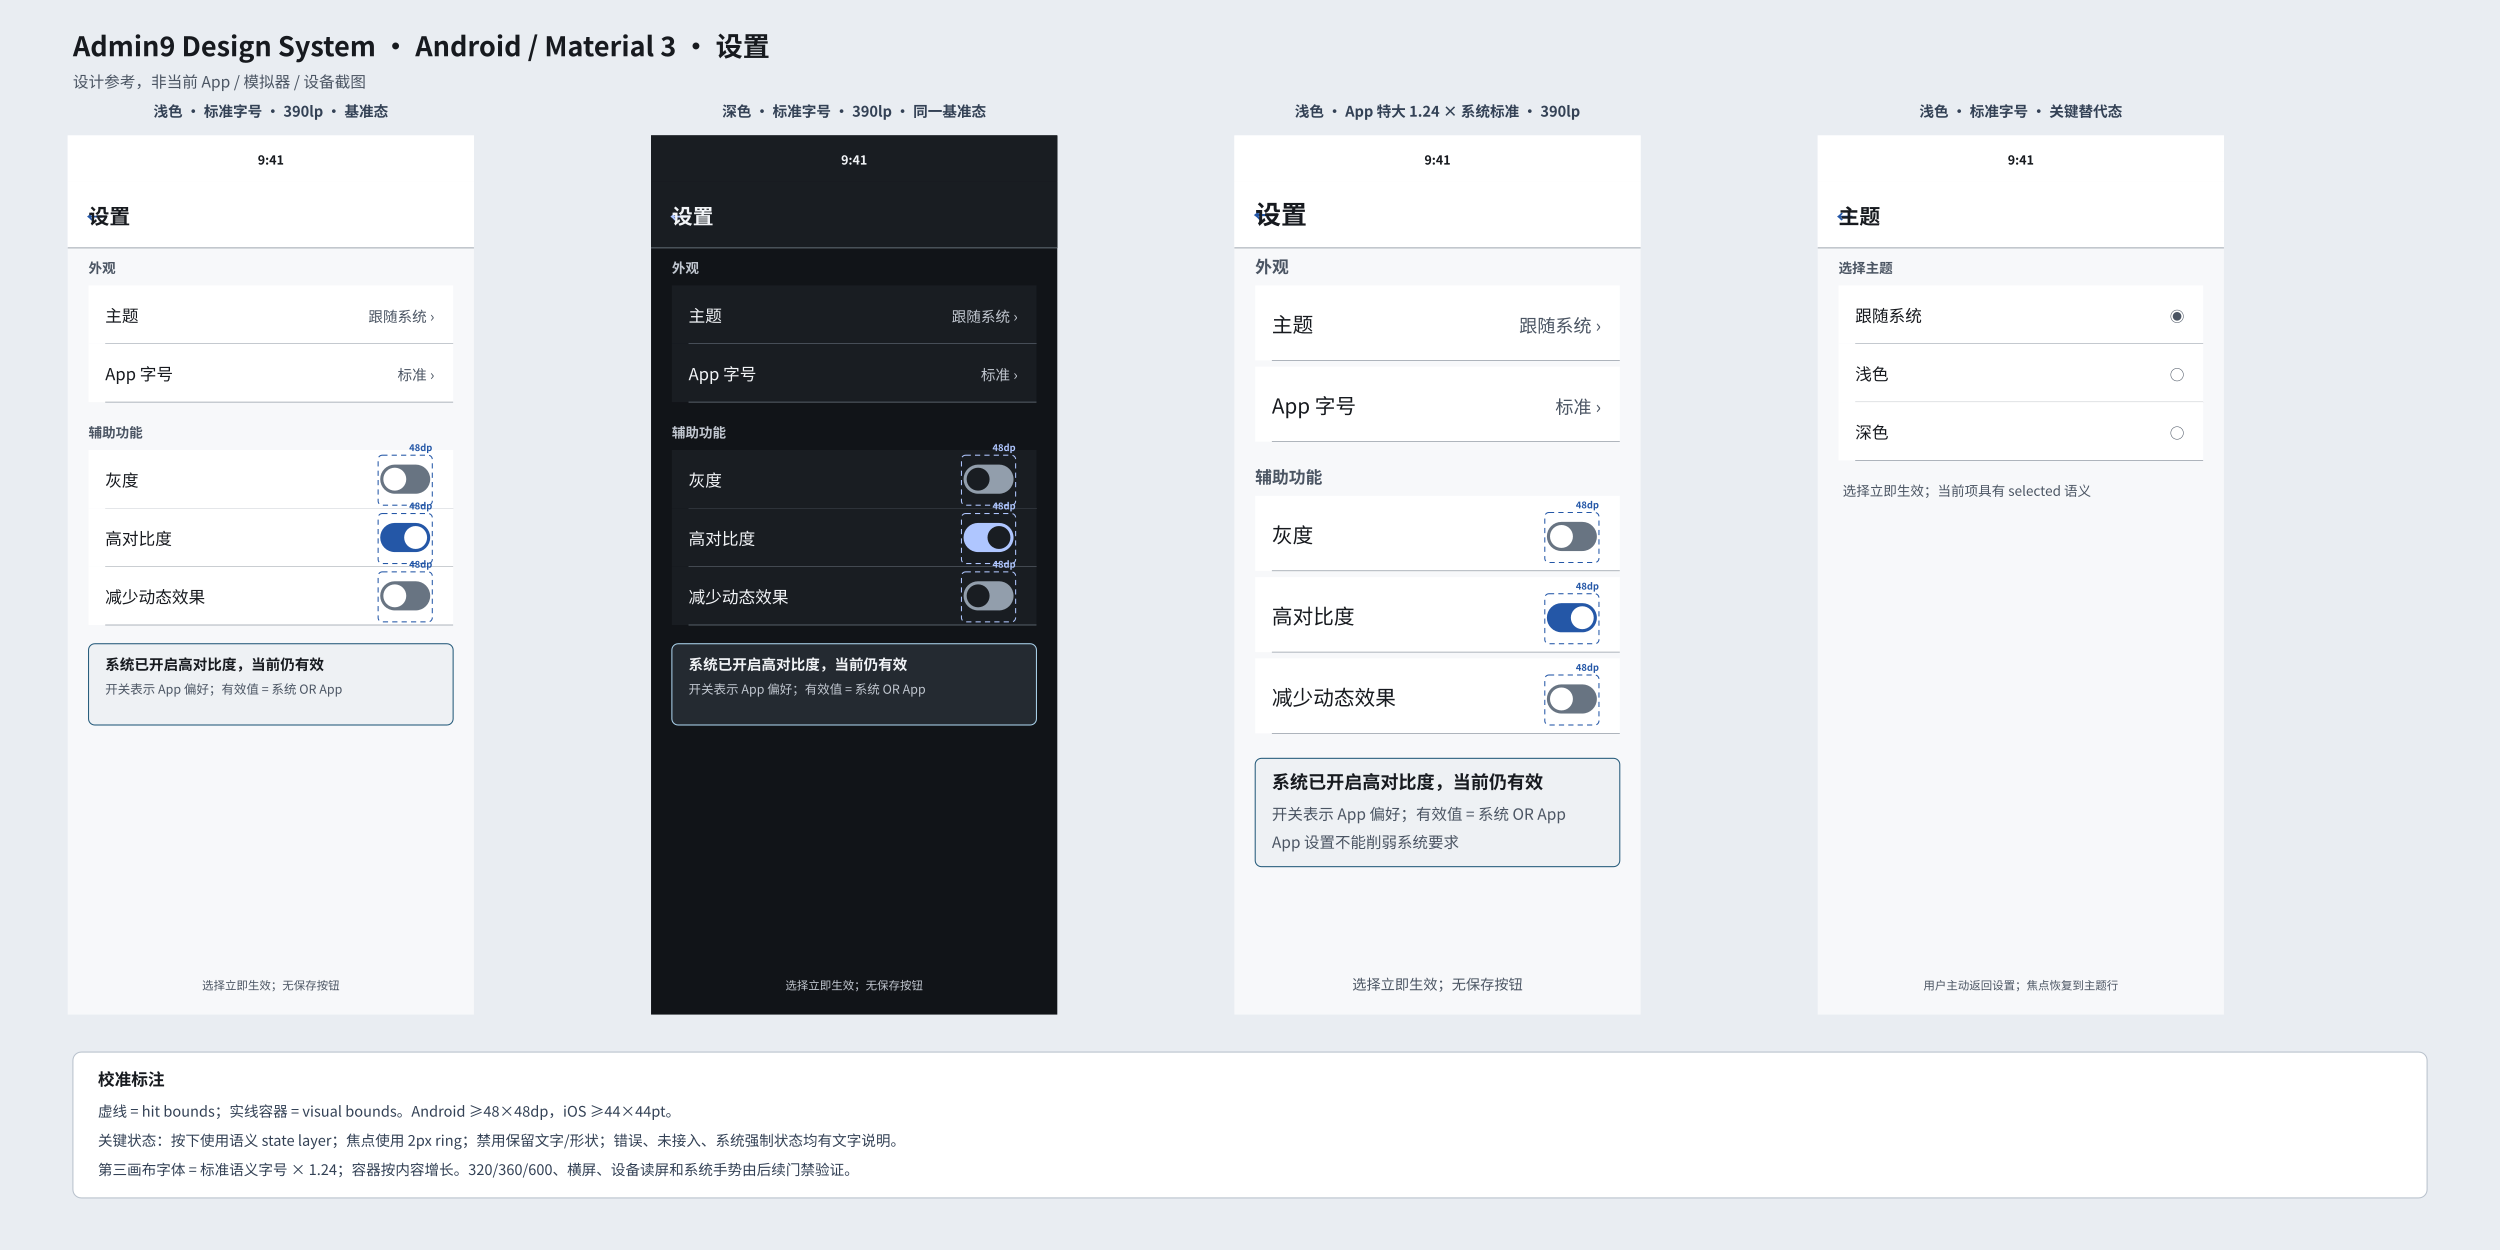
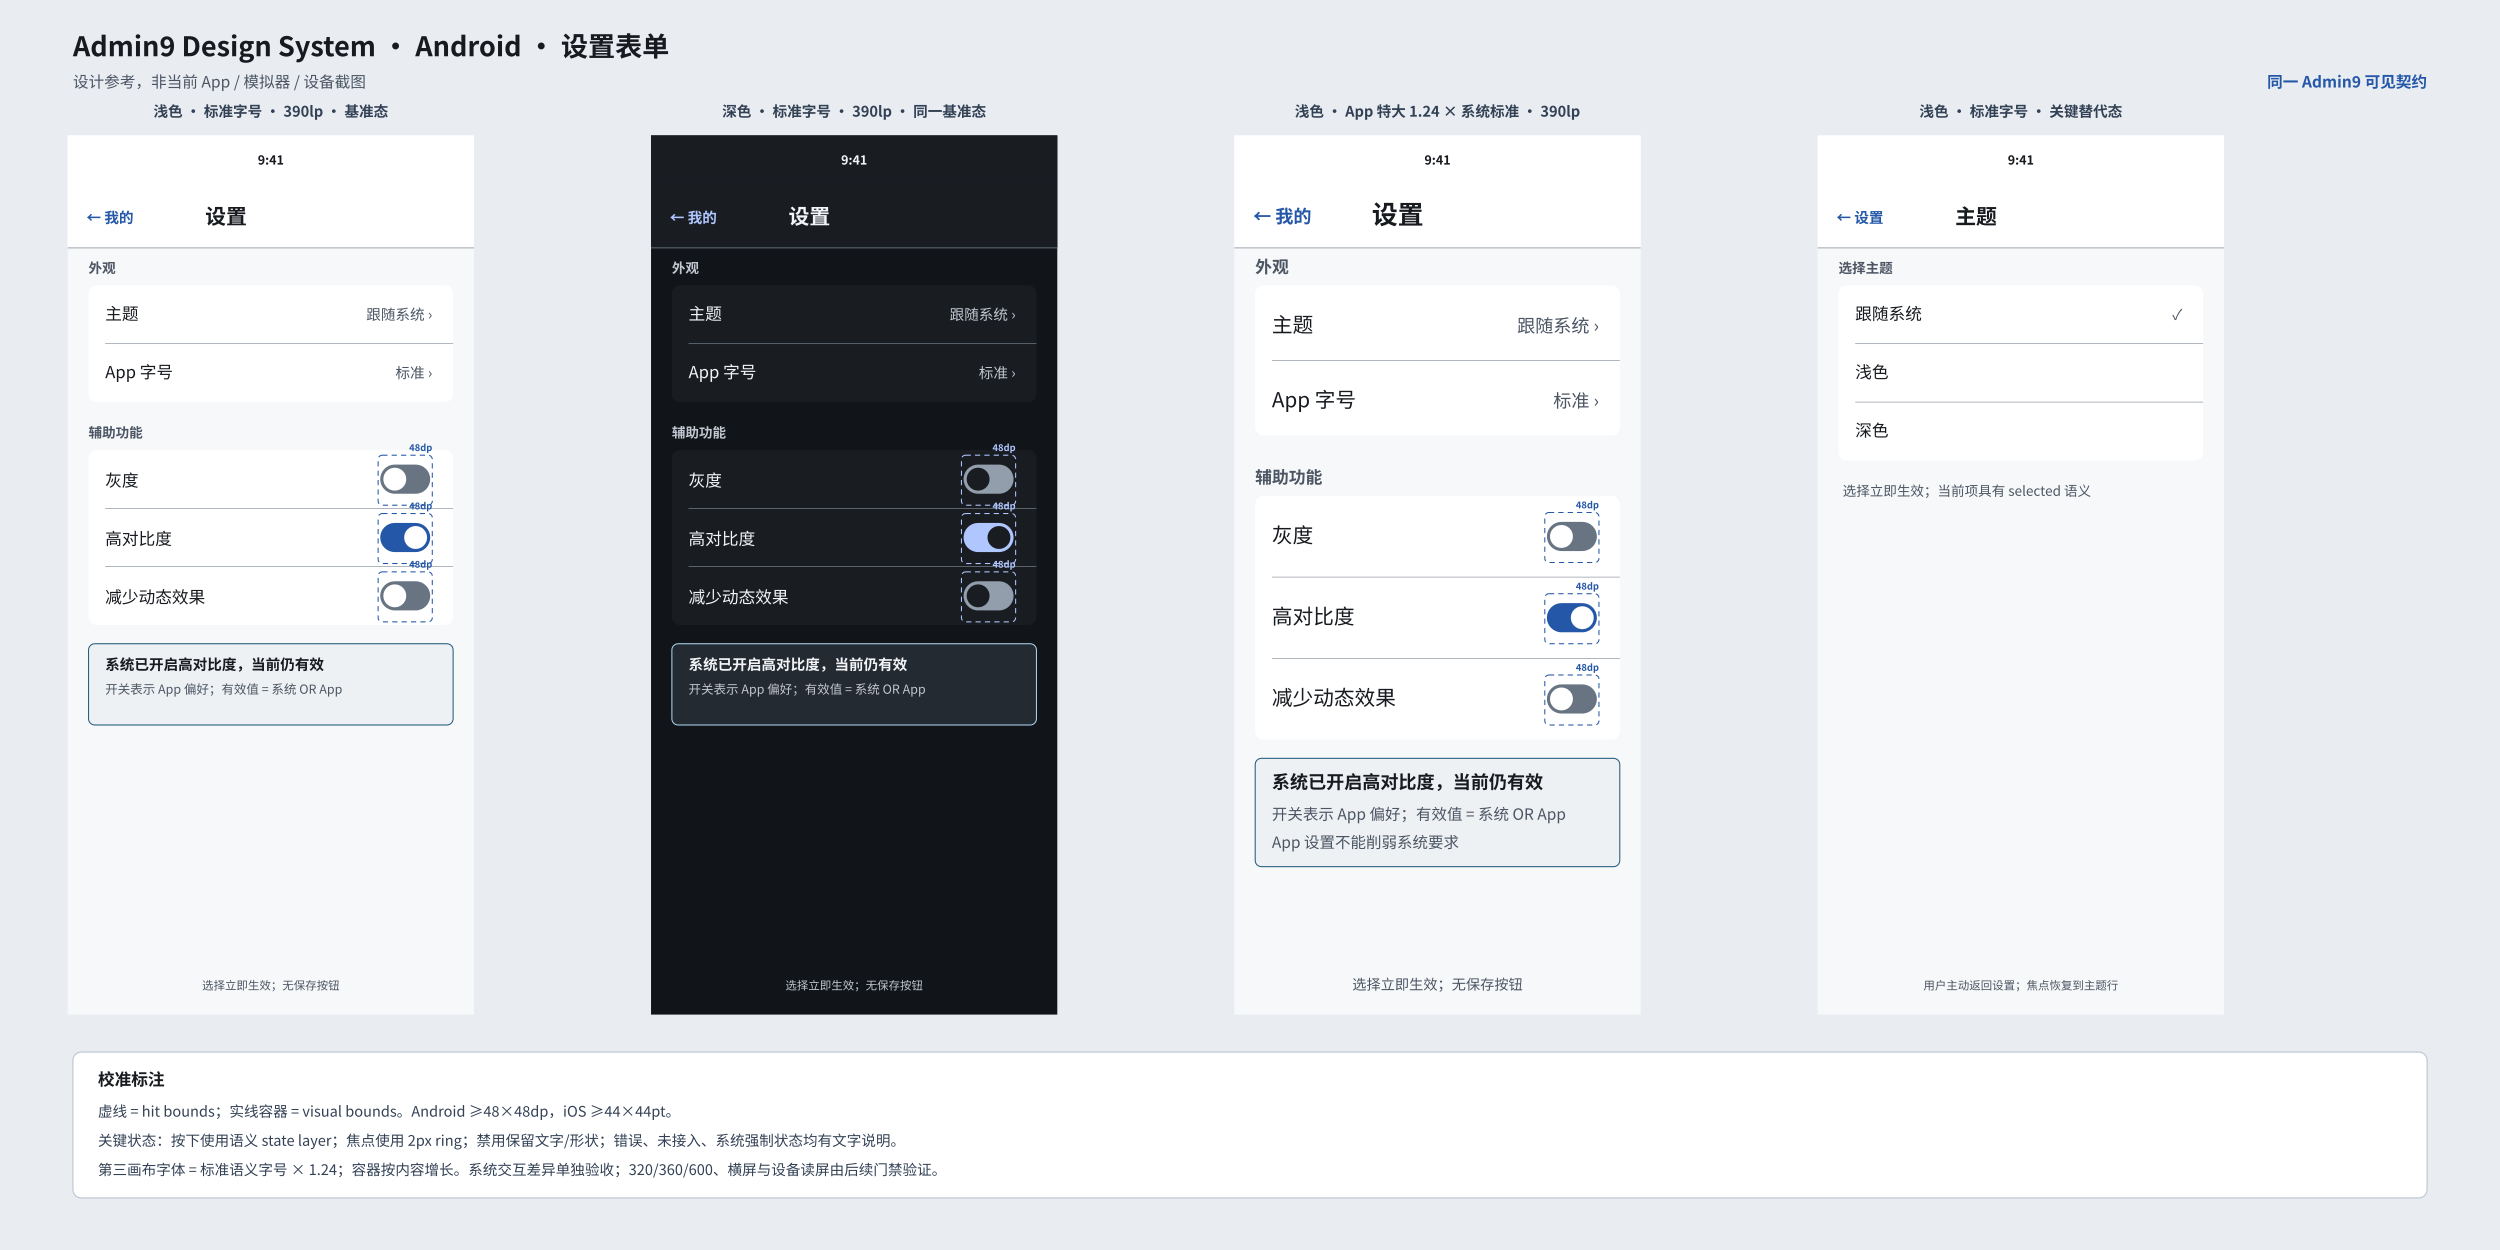
<svg xmlns="http://www.w3.org/2000/svg" width="2400" height="1200" viewBox="0 0 2400 1200">
  <rect x="0" y="0" width="2400" height="1200" rx="0" fill="#E9EDF2" stroke="none" />
-   <text x="70" y="54" font-size="26" font-weight="750" fill="#171A1F" text-anchor="start" font-family="-apple-system,BlinkMacSystemFont,'Noto Sans CJK SC','PingFang SC',Arial,sans-serif">Admin9 Design System · Android / Material 3 · 设置</text>
+   <text x="70" y="54" font-size="26" font-weight="750" fill="#171A1F" text-anchor="start" font-family="-apple-system,BlinkMacSystemFont,'Noto Sans CJK SC','PingFang SC',Arial,sans-serif">Admin9 Design System · Android · 设置表单</text>
  <text x="70" y="84" font-size="15" font-weight="500" fill="#4B5563" text-anchor="start" font-family="-apple-system,BlinkMacSystemFont,'Noto Sans CJK SC','PingFang SC',Arial,sans-serif">设计参考，非当前 App / 模拟器 / 设备截图</text>
+   <text x="2330" y="84" font-size="15" font-weight="650" fill="#2457A7" text-anchor="end" font-family="-apple-system,BlinkMacSystemFont,'Noto Sans CJK SC','PingFang SC',Arial,sans-serif">同一 Admin9 可见契约</text>
  <text x="260" y="112" font-size="14" font-weight="650" fill="#334155" text-anchor="middle" font-family="-apple-system,BlinkMacSystemFont,'Noto Sans CJK SC','PingFang SC',Arial,sans-serif">浅色 · 标准字号 · 390lp · 基准态</text>
  <g transform="translate(65,130)">
    <rect x="0" y="0" width="390" height="844" rx="0" fill="#F7F8FA" stroke="none" />
    <rect x="0" y="0" width="390" height="44" rx="0" fill="#FFFFFF" stroke="none" />
    <text x="195" y="28" font-size="12" font-weight="600" fill="#171A1F" text-anchor="middle" font-family="-apple-system,BlinkMacSystemFont,'Noto Sans CJK SC','PingFang SC',Arial,sans-serif">9:41</text>
    <rect x="0" y="44" width="390" height="64" rx="0" fill="#FFFFFF" stroke="none" />
-     <text x="18" y="84" font-size="16" font-weight="600" fill="#2457A7" text-anchor="start" font-family="-apple-system,BlinkMacSystemFont,'Noto Sans CJK SC','PingFang SC',Arial,sans-serif">←</text>
-     <text x="20" y="85" font-size="20" font-weight="700" fill="#171A1F" text-anchor="start" font-family="-apple-system,BlinkMacSystemFont,'Noto Sans CJK SC','PingFang SC',Arial,sans-serif">设置</text>
+     <text x="18" y="84" font-size="14" font-weight="650" fill="#2457A7" text-anchor="start" font-family="-apple-system,BlinkMacSystemFont,'Noto Sans CJK SC','PingFang SC',Arial,sans-serif">← 我的</text>
+     <text x="132" y="85" font-size="20" font-weight="700" fill="#171A1F" text-anchor="start" font-family="-apple-system,BlinkMacSystemFont,'Noto Sans CJK SC','PingFang SC',Arial,sans-serif">设置</text>
    <line x1="0" y1="108" x2="390" y2="108" stroke="#687482" stroke-width="0.6" />
    <text x="20" y="132" font-size="13" font-weight="650" fill="#4B5563" text-anchor="start" font-family="-apple-system,BlinkMacSystemFont,'Noto Sans CJK SC','PingFang SC',Arial,sans-serif">外观</text>
-     <rect x="20" y="144" width="350" height="56" rx="0" fill="#FFFFFF" stroke="none" />
-     <text x="36" y="179" font-size="16" font-weight="500" fill="#171A1F" text-anchor="start" font-family="-apple-system,BlinkMacSystemFont,'Noto Sans CJK SC','PingFang SC',Arial,sans-serif">主题</text>
-     <text x="352" y="179" font-size="14" font-weight="500" fill="#4B5563" text-anchor="end" font-family="-apple-system,BlinkMacSystemFont,'Noto Sans CJK SC','PingFang SC',Arial,sans-serif">跟随系统  ›</text>
+     <rect x="20" y="144" width="350" height="112" rx="8" fill="#FFFFFF" stroke="none" />
+     <text x="36" y="177" font-size="16" font-weight="500" fill="#171A1F" text-anchor="start" font-family="-apple-system,BlinkMacSystemFont,'Noto Sans CJK SC','PingFang SC',Arial,sans-serif">主题</text>
+     <text x="350" y="177" font-size="14" font-weight="500" fill="#4B5563" text-anchor="end" font-family="-apple-system,BlinkMacSystemFont,'Noto Sans CJK SC','PingFang SC',Arial,sans-serif">跟随系统  ›</text>
    <line x1="36" y1="200" x2="370" y2="200" stroke="#687482" stroke-width="0.5" />
-     <rect x="20" y="200" width="350" height="56" rx="0" fill="#FFFFFF" stroke="none" />
-     <text x="36" y="235" font-size="16" font-weight="500" fill="#171A1F" text-anchor="start" font-family="-apple-system,BlinkMacSystemFont,'Noto Sans CJK SC','PingFang SC',Arial,sans-serif">App 字号</text>
-     <text x="352" y="235" font-size="14" font-weight="500" fill="#4B5563" text-anchor="end" font-family="-apple-system,BlinkMacSystemFont,'Noto Sans CJK SC','PingFang SC',Arial,sans-serif">标准  ›</text>
-     <line x1="36" y1="256" x2="370" y2="256" stroke="#687482" stroke-width="0.5" />
+     <text x="36" y="233" font-size="16" font-weight="500" fill="#171A1F" text-anchor="start" font-family="-apple-system,BlinkMacSystemFont,'Noto Sans CJK SC','PingFang SC',Arial,sans-serif">App 字号</text>
+     <text x="350" y="233" font-size="14" font-weight="500" fill="#4B5563" text-anchor="end" font-family="-apple-system,BlinkMacSystemFont,'Noto Sans CJK SC','PingFang SC',Arial,sans-serif">标准  ›</text>
    <text x="20" y="290" font-size="13" font-weight="650" fill="#4B5563" text-anchor="start" font-family="-apple-system,BlinkMacSystemFont,'Noto Sans CJK SC','PingFang SC',Arial,sans-serif">辅助功能</text>
-     <rect x="20" y="302" width="350" height="56" rx="0" fill="#FFFFFF" stroke="none" />
+     <rect x="20" y="302" width="350" height="168" rx="8" fill="#FFFFFF" stroke="none" />
    <text x="36" y="337" font-size="16" font-weight="500" fill="#171A1F" text-anchor="start" font-family="-apple-system,BlinkMacSystemFont,'Noto Sans CJK SC','PingFang SC',Arial,sans-serif">灰度</text>
-     <line x1="36" y1="358" x2="370" y2="358" stroke="#687482" stroke-width="0.5" />
    <rect x="300" y="316" width="48" height="28" rx="14" fill="#687482" stroke="none" />
    <circle cx="314" cy="330" r="11" fill="#FFFFFF" />
    <rect x="298" y="307" width="52" height="48" rx="4" fill="none" stroke="#2457A7" stroke-dasharray="5 4" />
    <text x="350" y="303" font-size="9" font-weight="600" fill="#2457A7" text-anchor="end" font-family="-apple-system,BlinkMacSystemFont,'Noto Sans CJK SC','PingFang SC',Arial,sans-serif">48dp</text>
-     <rect x="20" y="358" width="350" height="56" rx="0" fill="#FFFFFF" stroke="none" />
+     <line x1="36" y1="358" x2="370" y2="358" stroke="#687482" stroke-width="0.5" />
    <text x="36" y="393" font-size="16" font-weight="500" fill="#171A1F" text-anchor="start" font-family="-apple-system,BlinkMacSystemFont,'Noto Sans CJK SC','PingFang SC',Arial,sans-serif">高对比度</text>
-     <line x1="36" y1="414" x2="370" y2="414" stroke="#687482" stroke-width="0.5" />
    <rect x="300" y="372" width="48" height="28" rx="14" fill="#2457A7" stroke="none" />
    <circle cx="334" cy="386" r="11" fill="#FFFFFF" />
    <rect x="298" y="363" width="52" height="48" rx="4" fill="none" stroke="#2457A7" stroke-dasharray="5 4" />
    <text x="350" y="359" font-size="9" font-weight="600" fill="#2457A7" text-anchor="end" font-family="-apple-system,BlinkMacSystemFont,'Noto Sans CJK SC','PingFang SC',Arial,sans-serif">48dp</text>
-     <rect x="20" y="414" width="350" height="56" rx="0" fill="#FFFFFF" stroke="none" />
+     <line x1="36" y1="414" x2="370" y2="414" stroke="#687482" stroke-width="0.5" />
    <text x="36" y="449" font-size="16" font-weight="500" fill="#171A1F" text-anchor="start" font-family="-apple-system,BlinkMacSystemFont,'Noto Sans CJK SC','PingFang SC',Arial,sans-serif">减少动态效果</text>
-     <line x1="36" y1="470" x2="370" y2="470" stroke="#687482" stroke-width="0.5" />
    <rect x="300" y="428" width="48" height="28" rx="14" fill="#687482" stroke="none" />
    <circle cx="314" cy="442" r="11" fill="#FFFFFF" />
    <rect x="298" y="419" width="52" height="48" rx="4" fill="none" stroke="#2457A7" stroke-dasharray="5 4" />
    <text x="350" y="415" font-size="9" font-weight="600" fill="#2457A7" text-anchor="end" font-family="-apple-system,BlinkMacSystemFont,'Noto Sans CJK SC','PingFang SC',Arial,sans-serif">48dp</text>
    <rect x="20" y="488" width="350" height="78" rx="6" fill="#EEF1F4" stroke="#245A7A" />
    <text x="36" y="513" font-size="14" font-weight="650" fill="#171A1F" text-anchor="start" font-family="-apple-system,BlinkMacSystemFont,'Noto Sans CJK SC','PingFang SC',Arial,sans-serif">系统已开启高对比度，当前仍有效</text>
    <text x="36" y="536" font-size="12" font-weight="400" fill="#4B5563" text-anchor="start" font-family="-apple-system,BlinkMacSystemFont,'Noto Sans CJK SC','PingFang SC',Arial,sans-serif">开关表示 App 偏好；有效值 = 系统 OR App</text>
    <text x="195" y="820" font-size="11" font-weight="500" fill="#4B5563" text-anchor="middle" font-family="-apple-system,BlinkMacSystemFont,'Noto Sans CJK SC','PingFang SC',Arial,sans-serif">选择立即生效；无保存按钮</text>
  </g>
  <text x="820" y="112" font-size="14" font-weight="650" fill="#334155" text-anchor="middle" font-family="-apple-system,BlinkMacSystemFont,'Noto Sans CJK SC','PingFang SC',Arial,sans-serif">深色 · 标准字号 · 390lp · 同一基准态</text>
  <g transform="translate(625,130)">
    <rect x="0" y="0" width="390" height="844" rx="0" fill="#111418" stroke="none" />
    <rect x="0" y="0" width="390" height="44" rx="0" fill="#191D22" stroke="none" />
    <text x="195" y="28" font-size="12" font-weight="600" fill="#F2F4F7" text-anchor="middle" font-family="-apple-system,BlinkMacSystemFont,'Noto Sans CJK SC','PingFang SC',Arial,sans-serif">9:41</text>
    <rect x="0" y="44" width="390" height="64" rx="0" fill="#191D22" stroke="none" />
-     <text x="18" y="84" font-size="16" font-weight="600" fill="#AFC6FF" text-anchor="start" font-family="-apple-system,BlinkMacSystemFont,'Noto Sans CJK SC','PingFang SC',Arial,sans-serif">←</text>
-     <text x="20" y="85" font-size="20" font-weight="700" fill="#F2F4F7" text-anchor="start" font-family="-apple-system,BlinkMacSystemFont,'Noto Sans CJK SC','PingFang SC',Arial,sans-serif">设置</text>
+     <text x="18" y="84" font-size="14" font-weight="650" fill="#AFC6FF" text-anchor="start" font-family="-apple-system,BlinkMacSystemFont,'Noto Sans CJK SC','PingFang SC',Arial,sans-serif">← 我的</text>
+     <text x="132" y="85" font-size="20" font-weight="700" fill="#F2F4F7" text-anchor="start" font-family="-apple-system,BlinkMacSystemFont,'Noto Sans CJK SC','PingFang SC',Arial,sans-serif">设置</text>
    <line x1="0" y1="108" x2="390" y2="108" stroke="#929EAC" stroke-width="0.6" />
    <text x="20" y="132" font-size="13" font-weight="650" fill="#C1C7D0" text-anchor="start" font-family="-apple-system,BlinkMacSystemFont,'Noto Sans CJK SC','PingFang SC',Arial,sans-serif">外观</text>
-     <rect x="20" y="144" width="350" height="56" rx="0" fill="#191D22" stroke="none" />
-     <text x="36" y="179" font-size="16" font-weight="500" fill="#F2F4F7" text-anchor="start" font-family="-apple-system,BlinkMacSystemFont,'Noto Sans CJK SC','PingFang SC',Arial,sans-serif">主题</text>
-     <text x="352" y="179" font-size="14" font-weight="500" fill="#C1C7D0" text-anchor="end" font-family="-apple-system,BlinkMacSystemFont,'Noto Sans CJK SC','PingFang SC',Arial,sans-serif">跟随系统  ›</text>
+     <rect x="20" y="144" width="350" height="112" rx="8" fill="#191D22" stroke="none" />
+     <text x="36" y="177" font-size="16" font-weight="500" fill="#F2F4F7" text-anchor="start" font-family="-apple-system,BlinkMacSystemFont,'Noto Sans CJK SC','PingFang SC',Arial,sans-serif">主题</text>
+     <text x="350" y="177" font-size="14" font-weight="500" fill="#C1C7D0" text-anchor="end" font-family="-apple-system,BlinkMacSystemFont,'Noto Sans CJK SC','PingFang SC',Arial,sans-serif">跟随系统  ›</text>
    <line x1="36" y1="200" x2="370" y2="200" stroke="#929EAC" stroke-width="0.5" />
-     <rect x="20" y="200" width="350" height="56" rx="0" fill="#191D22" stroke="none" />
-     <text x="36" y="235" font-size="16" font-weight="500" fill="#F2F4F7" text-anchor="start" font-family="-apple-system,BlinkMacSystemFont,'Noto Sans CJK SC','PingFang SC',Arial,sans-serif">App 字号</text>
-     <text x="352" y="235" font-size="14" font-weight="500" fill="#C1C7D0" text-anchor="end" font-family="-apple-system,BlinkMacSystemFont,'Noto Sans CJK SC','PingFang SC',Arial,sans-serif">标准  ›</text>
-     <line x1="36" y1="256" x2="370" y2="256" stroke="#929EAC" stroke-width="0.5" />
+     <text x="36" y="233" font-size="16" font-weight="500" fill="#F2F4F7" text-anchor="start" font-family="-apple-system,BlinkMacSystemFont,'Noto Sans CJK SC','PingFang SC',Arial,sans-serif">App 字号</text>
+     <text x="350" y="233" font-size="14" font-weight="500" fill="#C1C7D0" text-anchor="end" font-family="-apple-system,BlinkMacSystemFont,'Noto Sans CJK SC','PingFang SC',Arial,sans-serif">标准  ›</text>
    <text x="20" y="290" font-size="13" font-weight="650" fill="#C1C7D0" text-anchor="start" font-family="-apple-system,BlinkMacSystemFont,'Noto Sans CJK SC','PingFang SC',Arial,sans-serif">辅助功能</text>
-     <rect x="20" y="302" width="350" height="56" rx="0" fill="#191D22" stroke="none" />
+     <rect x="20" y="302" width="350" height="168" rx="8" fill="#191D22" stroke="none" />
    <text x="36" y="337" font-size="16" font-weight="500" fill="#F2F4F7" text-anchor="start" font-family="-apple-system,BlinkMacSystemFont,'Noto Sans CJK SC','PingFang SC',Arial,sans-serif">灰度</text>
-     <line x1="36" y1="358" x2="370" y2="358" stroke="#929EAC" stroke-width="0.5" />
    <rect x="300" y="316" width="48" height="28" rx="14" fill="#929EAC" stroke="none" />
    <circle cx="314" cy="330" r="11" fill="#191D22" />
    <rect x="298" y="307" width="52" height="48" rx="4" fill="none" stroke="#AFC6FF" stroke-dasharray="5 4" />
    <text x="350" y="303" font-size="9" font-weight="600" fill="#AFC6FF" text-anchor="end" font-family="-apple-system,BlinkMacSystemFont,'Noto Sans CJK SC','PingFang SC',Arial,sans-serif">48dp</text>
-     <rect x="20" y="358" width="350" height="56" rx="0" fill="#191D22" stroke="none" />
+     <line x1="36" y1="358" x2="370" y2="358" stroke="#929EAC" stroke-width="0.5" />
    <text x="36" y="393" font-size="16" font-weight="500" fill="#F2F4F7" text-anchor="start" font-family="-apple-system,BlinkMacSystemFont,'Noto Sans CJK SC','PingFang SC',Arial,sans-serif">高对比度</text>
-     <line x1="36" y1="414" x2="370" y2="414" stroke="#929EAC" stroke-width="0.5" />
    <rect x="300" y="372" width="48" height="28" rx="14" fill="#AFC6FF" stroke="none" />
    <circle cx="334" cy="386" r="11" fill="#191D22" />
    <rect x="298" y="363" width="52" height="48" rx="4" fill="none" stroke="#AFC6FF" stroke-dasharray="5 4" />
    <text x="350" y="359" font-size="9" font-weight="600" fill="#AFC6FF" text-anchor="end" font-family="-apple-system,BlinkMacSystemFont,'Noto Sans CJK SC','PingFang SC',Arial,sans-serif">48dp</text>
-     <rect x="20" y="414" width="350" height="56" rx="0" fill="#191D22" stroke="none" />
+     <line x1="36" y1="414" x2="370" y2="414" stroke="#929EAC" stroke-width="0.5" />
    <text x="36" y="449" font-size="16" font-weight="500" fill="#F2F4F7" text-anchor="start" font-family="-apple-system,BlinkMacSystemFont,'Noto Sans CJK SC','PingFang SC',Arial,sans-serif">减少动态效果</text>
-     <line x1="36" y1="470" x2="370" y2="470" stroke="#929EAC" stroke-width="0.5" />
    <rect x="300" y="428" width="48" height="28" rx="14" fill="#929EAC" stroke="none" />
    <circle cx="314" cy="442" r="11" fill="#191D22" />
    <rect x="298" y="419" width="52" height="48" rx="4" fill="none" stroke="#AFC6FF" stroke-dasharray="5 4" />
    <text x="350" y="415" font-size="9" font-weight="600" fill="#AFC6FF" text-anchor="end" font-family="-apple-system,BlinkMacSystemFont,'Noto Sans CJK SC','PingFang SC',Arial,sans-serif">48dp</text>
    <rect x="20" y="488" width="350" height="78" rx="6" fill="#242A31" stroke="#A9D1EA" />
    <text x="36" y="513" font-size="14" font-weight="650" fill="#F2F4F7" text-anchor="start" font-family="-apple-system,BlinkMacSystemFont,'Noto Sans CJK SC','PingFang SC',Arial,sans-serif">系统已开启高对比度，当前仍有效</text>
    <text x="36" y="536" font-size="12" font-weight="400" fill="#C1C7D0" text-anchor="start" font-family="-apple-system,BlinkMacSystemFont,'Noto Sans CJK SC','PingFang SC',Arial,sans-serif">开关表示 App 偏好；有效值 = 系统 OR App</text>
    <text x="195" y="820" font-size="11" font-weight="500" fill="#C1C7D0" text-anchor="middle" font-family="-apple-system,BlinkMacSystemFont,'Noto Sans CJK SC','PingFang SC',Arial,sans-serif">选择立即生效；无保存按钮</text>
  </g>
  <text x="1380" y="112" font-size="14" font-weight="650" fill="#334155" text-anchor="middle" font-family="-apple-system,BlinkMacSystemFont,'Noto Sans CJK SC','PingFang SC',Arial,sans-serif">浅色 · App 特大 1.24 × 系统标准 · 390lp</text>
  <g transform="translate(1185,130)">
    <rect x="0" y="0" width="390" height="844" rx="0" fill="#F7F8FA" stroke="none" />
    <rect x="0" y="0" width="390" height="44" rx="0" fill="#FFFFFF" stroke="none" />
    <text x="195" y="28" font-size="12" font-weight="600" fill="#171A1F" text-anchor="middle" font-family="-apple-system,BlinkMacSystemFont,'Noto Sans CJK SC','PingFang SC',Arial,sans-serif">9:41</text>
    <rect x="0" y="44" width="390" height="64" rx="0" fill="#FFFFFF" stroke="none" />
-     <text x="18" y="84" font-size="19.84" font-weight="600" fill="#2457A7" text-anchor="start" font-family="-apple-system,BlinkMacSystemFont,'Noto Sans CJK SC','PingFang SC',Arial,sans-serif">←</text>
-     <text x="20" y="85" font-size="24.8" font-weight="700" fill="#171A1F" text-anchor="start" font-family="-apple-system,BlinkMacSystemFont,'Noto Sans CJK SC','PingFang SC',Arial,sans-serif">设置</text>
+     <text x="18" y="84" font-size="17.36" font-weight="650" fill="#2457A7" text-anchor="start" font-family="-apple-system,BlinkMacSystemFont,'Noto Sans CJK SC','PingFang SC',Arial,sans-serif">← 我的</text>
+     <text x="132" y="85" font-size="24.8" font-weight="700" fill="#171A1F" text-anchor="start" font-family="-apple-system,BlinkMacSystemFont,'Noto Sans CJK SC','PingFang SC',Arial,sans-serif">设置</text>
    <line x1="0" y1="108" x2="390" y2="108" stroke="#687482" stroke-width="0.6" />
    <text x="20" y="132" font-size="16.12" font-weight="650" fill="#4B5563" text-anchor="start" font-family="-apple-system,BlinkMacSystemFont,'Noto Sans CJK SC','PingFang SC',Arial,sans-serif">外观</text>
-     <rect x="20" y="144" width="350" height="72" rx="0" fill="#FFFFFF" stroke="none" />
+     <rect x="20" y="144" width="350" height="144" rx="8" fill="#FFFFFF" stroke="none" />
    <text x="36" y="189" font-size="19.84" font-weight="500" fill="#171A1F" text-anchor="start" font-family="-apple-system,BlinkMacSystemFont,'Noto Sans CJK SC','PingFang SC',Arial,sans-serif">主题</text>
-     <text x="352" y="189" font-size="17.36" font-weight="500" fill="#4B5563" text-anchor="end" font-family="-apple-system,BlinkMacSystemFont,'Noto Sans CJK SC','PingFang SC',Arial,sans-serif">跟随系统  ›</text>
+     <text x="350" y="189" font-size="17.36" font-weight="500" fill="#4B5563" text-anchor="end" font-family="-apple-system,BlinkMacSystemFont,'Noto Sans CJK SC','PingFang SC',Arial,sans-serif">跟随系统  ›</text>
    <line x1="36" y1="216" x2="370" y2="216" stroke="#687482" stroke-width="0.5" />
-     <rect x="20" y="222" width="350" height="72" rx="0" fill="#FFFFFF" stroke="none" />
-     <text x="36" y="267" font-size="19.84" font-weight="500" fill="#171A1F" text-anchor="start" font-family="-apple-system,BlinkMacSystemFont,'Noto Sans CJK SC','PingFang SC',Arial,sans-serif">App 字号</text>
-     <text x="352" y="267" font-size="17.36" font-weight="500" fill="#4B5563" text-anchor="end" font-family="-apple-system,BlinkMacSystemFont,'Noto Sans CJK SC','PingFang SC',Arial,sans-serif">标准  ›</text>
-     <line x1="36" y1="294" x2="370" y2="294" stroke="#687482" stroke-width="0.5" />
+     <text x="36" y="261" font-size="19.84" font-weight="500" fill="#171A1F" text-anchor="start" font-family="-apple-system,BlinkMacSystemFont,'Noto Sans CJK SC','PingFang SC',Arial,sans-serif">App 字号</text>
+     <text x="350" y="261" font-size="17.36" font-weight="500" fill="#4B5563" text-anchor="end" font-family="-apple-system,BlinkMacSystemFont,'Noto Sans CJK SC','PingFang SC',Arial,sans-serif">标准  ›</text>
    <text x="20" y="334" font-size="16.12" font-weight="650" fill="#4B5563" text-anchor="start" font-family="-apple-system,BlinkMacSystemFont,'Noto Sans CJK SC','PingFang SC',Arial,sans-serif">辅助功能</text>
-     <rect x="20" y="346" width="350" height="72" rx="0" fill="#FFFFFF" stroke="none" />
+     <rect x="20" y="346" width="350" height="234" rx="8" fill="#FFFFFF" stroke="none" />
    <text x="36" y="391" font-size="19.84" font-weight="500" fill="#171A1F" text-anchor="start" font-family="-apple-system,BlinkMacSystemFont,'Noto Sans CJK SC','PingFang SC',Arial,sans-serif">灰度</text>
-     <line x1="36" y1="418" x2="370" y2="418" stroke="#687482" stroke-width="0.5" />
    <rect x="300" y="371" width="48" height="28" rx="14" fill="#687482" stroke="none" />
    <circle cx="314" cy="385" r="11" fill="#FFFFFF" />
    <rect x="298" y="362" width="52" height="48" rx="4" fill="none" stroke="#2457A7" stroke-dasharray="5 4" />
    <text x="350" y="358" font-size="9" font-weight="600" fill="#2457A7" text-anchor="end" font-family="-apple-system,BlinkMacSystemFont,'Noto Sans CJK SC','PingFang SC',Arial,sans-serif">48dp</text>
-     <rect x="20" y="424" width="350" height="72" rx="0" fill="#FFFFFF" stroke="none" />
+     <line x1="36" y1="424" x2="370" y2="424" stroke="#687482" stroke-width="0.5" />
    <text x="36" y="469" font-size="19.84" font-weight="500" fill="#171A1F" text-anchor="start" font-family="-apple-system,BlinkMacSystemFont,'Noto Sans CJK SC','PingFang SC',Arial,sans-serif">高对比度</text>
-     <line x1="36" y1="496" x2="370" y2="496" stroke="#687482" stroke-width="0.5" />
    <rect x="300" y="449" width="48" height="28" rx="14" fill="#2457A7" stroke="none" />
    <circle cx="334" cy="463" r="11" fill="#FFFFFF" />
    <rect x="298" y="440" width="52" height="48" rx="4" fill="none" stroke="#2457A7" stroke-dasharray="5 4" />
    <text x="350" y="436" font-size="9" font-weight="600" fill="#2457A7" text-anchor="end" font-family="-apple-system,BlinkMacSystemFont,'Noto Sans CJK SC','PingFang SC',Arial,sans-serif">48dp</text>
-     <rect x="20" y="502" width="350" height="72" rx="0" fill="#FFFFFF" stroke="none" />
+     <line x1="36" y1="502" x2="370" y2="502" stroke="#687482" stroke-width="0.5" />
    <text x="36" y="547" font-size="19.84" font-weight="500" fill="#171A1F" text-anchor="start" font-family="-apple-system,BlinkMacSystemFont,'Noto Sans CJK SC','PingFang SC',Arial,sans-serif">减少动态效果</text>
-     <line x1="36" y1="574" x2="370" y2="574" stroke="#687482" stroke-width="0.5" />
    <rect x="300" y="527" width="48" height="28" rx="14" fill="#687482" stroke="none" />
    <circle cx="314" cy="541" r="11" fill="#FFFFFF" />
    <rect x="298" y="518" width="52" height="48" rx="4" fill="none" stroke="#2457A7" stroke-dasharray="5 4" />
    <text x="350" y="514" font-size="9" font-weight="600" fill="#2457A7" text-anchor="end" font-family="-apple-system,BlinkMacSystemFont,'Noto Sans CJK SC','PingFang SC',Arial,sans-serif">48dp</text>
    <rect x="20" y="598" width="350" height="104" rx="6" fill="#EEF1F4" stroke="#245A7A" />
    <text x="36" y="627" font-size="17.36" font-weight="650" fill="#171A1F" text-anchor="start" font-family="-apple-system,BlinkMacSystemFont,'Noto Sans CJK SC','PingFang SC',Arial,sans-serif">系统已开启高对比度，当前仍有效</text>
    <text x="36" y="657" font-size="14.88" font-weight="400" fill="#4B5563" text-anchor="start" font-family="-apple-system,BlinkMacSystemFont,'Noto Sans CJK SC','PingFang SC',Arial,sans-serif">开关表示 App 偏好；有效值 = 系统 OR App</text>
    <text x="36" y="684" font-size="14.88" font-weight="400" fill="#4B5563" text-anchor="start" font-family="-apple-system,BlinkMacSystemFont,'Noto Sans CJK SC','PingFang SC',Arial,sans-serif">App 设置不能削弱系统要求</text>
    <text x="195" y="820" font-size="13.64" font-weight="500" fill="#4B5563" text-anchor="middle" font-family="-apple-system,BlinkMacSystemFont,'Noto Sans CJK SC','PingFang SC',Arial,sans-serif">选择立即生效；无保存按钮</text>
  </g>
  <text x="1940" y="112" font-size="14" font-weight="650" fill="#334155" text-anchor="middle" font-family="-apple-system,BlinkMacSystemFont,'Noto Sans CJK SC','PingFang SC',Arial,sans-serif">浅色 · 标准字号 · 关键替代态</text>
  <g transform="translate(1745,130)">
    <rect x="0" y="0" width="390" height="844" rx="0" fill="#F7F8FA" stroke="none" />
    <rect x="0" y="0" width="390" height="44" rx="0" fill="#FFFFFF" stroke="none" />
    <text x="195" y="28" font-size="12" font-weight="600" fill="#171A1F" text-anchor="middle" font-family="-apple-system,BlinkMacSystemFont,'Noto Sans CJK SC','PingFang SC',Arial,sans-serif">9:41</text>
    <rect x="0" y="44" width="390" height="64" rx="0" fill="#FFFFFF" stroke="none" />
-     <text x="18" y="84" font-size="16" font-weight="600" fill="#2457A7" text-anchor="start" font-family="-apple-system,BlinkMacSystemFont,'Noto Sans CJK SC','PingFang SC',Arial,sans-serif">←</text>
-     <text x="20" y="85" font-size="20" font-weight="700" fill="#171A1F" text-anchor="start" font-family="-apple-system,BlinkMacSystemFont,'Noto Sans CJK SC','PingFang SC',Arial,sans-serif">主题</text>
+     <text x="18" y="84" font-size="14" font-weight="650" fill="#2457A7" text-anchor="start" font-family="-apple-system,BlinkMacSystemFont,'Noto Sans CJK SC','PingFang SC',Arial,sans-serif">← 设置</text>
+     <text x="132" y="85" font-size="20" font-weight="700" fill="#171A1F" text-anchor="start" font-family="-apple-system,BlinkMacSystemFont,'Noto Sans CJK SC','PingFang SC',Arial,sans-serif">主题</text>
    <line x1="0" y1="108" x2="390" y2="108" stroke="#687482" stroke-width="0.6" />
    <text x="20" y="132" font-size="13" font-weight="650" fill="#4B5563" text-anchor="start" font-family="-apple-system,BlinkMacSystemFont,'Noto Sans CJK SC','PingFang SC',Arial,sans-serif">选择主题</text>
-     <rect x="20" y="144" width="350" height="56" rx="0" fill="#FFFFFF" stroke="none" />
-     <text x="36" y="179" font-size="16" font-weight="500" fill="#171A1F" text-anchor="start" font-family="-apple-system,BlinkMacSystemFont,'Noto Sans CJK SC','PingFang SC',Arial,sans-serif">跟随系统</text>
-     <text x="352" y="179" font-size="14" font-weight="500" fill="#4B5563" text-anchor="end" font-family="-apple-system,BlinkMacSystemFont,'Noto Sans CJK SC','PingFang SC',Arial,sans-serif">◉</text>
+     <rect x="20" y="144" width="350" height="168" rx="8" fill="#FFFFFF" stroke="none" />
+     <text x="36" y="177" font-size="16" font-weight="500" fill="#171A1F" text-anchor="start" font-family="-apple-system,BlinkMacSystemFont,'Noto Sans CJK SC','PingFang SC',Arial,sans-serif">跟随系统</text>
+     <text x="350" y="177" font-size="14" font-weight="500" fill="#4B5563" text-anchor="end" font-family="-apple-system,BlinkMacSystemFont,'Noto Sans CJK SC','PingFang SC',Arial,sans-serif">✓</text>
    <line x1="36" y1="200" x2="370" y2="200" stroke="#687482" stroke-width="0.5" />
-     <rect x="20" y="200" width="350" height="56" rx="0" fill="#FFFFFF" stroke="none" />
-     <text x="36" y="235" font-size="16" font-weight="500" fill="#171A1F" text-anchor="start" font-family="-apple-system,BlinkMacSystemFont,'Noto Sans CJK SC','PingFang SC',Arial,sans-serif">浅色</text>
-     <text x="352" y="235" font-size="14" font-weight="500" fill="#4B5563" text-anchor="end" font-family="-apple-system,BlinkMacSystemFont,'Noto Sans CJK SC','PingFang SC',Arial,sans-serif">○</text>
+     <text x="36" y="233" font-size="16" font-weight="500" fill="#171A1F" text-anchor="start" font-family="-apple-system,BlinkMacSystemFont,'Noto Sans CJK SC','PingFang SC',Arial,sans-serif">浅色</text>
    <line x1="36" y1="256" x2="370" y2="256" stroke="#687482" stroke-width="0.5" />
-     <rect x="20" y="256" width="350" height="56" rx="0" fill="#FFFFFF" stroke="none" />
-     <text x="36" y="291" font-size="16" font-weight="500" fill="#171A1F" text-anchor="start" font-family="-apple-system,BlinkMacSystemFont,'Noto Sans CJK SC','PingFang SC',Arial,sans-serif">深色</text>
-     <text x="352" y="291" font-size="14" font-weight="500" fill="#4B5563" text-anchor="end" font-family="-apple-system,BlinkMacSystemFont,'Noto Sans CJK SC','PingFang SC',Arial,sans-serif">○</text>
-     <line x1="36" y1="312" x2="370" y2="312" stroke="#687482" stroke-width="0.5" />
+     <text x="36" y="289" font-size="16" font-weight="500" fill="#171A1F" text-anchor="start" font-family="-apple-system,BlinkMacSystemFont,'Noto Sans CJK SC','PingFang SC',Arial,sans-serif">深色</text>
    <text x="24" y="346" font-size="13" font-weight="400" fill="#4B5563" text-anchor="start" font-family="-apple-system,BlinkMacSystemFont,'Noto Sans CJK SC','PingFang SC',Arial,sans-serif">选择立即生效；当前项具有 selected 语义</text>
    <text x="195" y="820" font-size="11" font-weight="500" fill="#4B5563" text-anchor="middle" font-family="-apple-system,BlinkMacSystemFont,'Noto Sans CJK SC','PingFang SC',Arial,sans-serif">用户主动返回设置；焦点恢复到主题行</text>
  </g>
  <rect x="70" y="1010" width="2260" height="140" rx="8" fill="#FFFFFF" stroke="#B8C1CC" />
  <text x="94" y="1042" font-size="16" font-weight="700" fill="#171A1F" text-anchor="start" font-family="-apple-system,BlinkMacSystemFont,'Noto Sans CJK SC','PingFang SC',Arial,sans-serif">校准标注</text>
  <text x="94" y="1072" font-size="14" font-weight="400" fill="#334155" text-anchor="start" font-family="-apple-system,BlinkMacSystemFont,'Noto Sans CJK SC','PingFang SC',Arial,sans-serif">虚线 = hit bounds；实线容器 = visual bounds。Android ≥48×48dp，iOS ≥44×44pt。</text>
  <text x="94" y="1100" font-size="14" font-weight="400" fill="#334155" text-anchor="start" font-family="-apple-system,BlinkMacSystemFont,'Noto Sans CJK SC','PingFang SC',Arial,sans-serif">关键状态：按下使用语义 state layer；焦点使用 2px ring；禁用保留文字/形状；错误、未接入、系统强制状态均有文字说明。</text>
-   <text x="94" y="1128" font-size="14" font-weight="400" fill="#334155" text-anchor="start" font-family="-apple-system,BlinkMacSystemFont,'Noto Sans CJK SC','PingFang SC',Arial,sans-serif">第三画布字体 = 标准语义字号 × 1.24；容器按内容增长。320/360/600、横屏、设备读屏和系统手势由后续门禁验证。</text>
+   <text x="94" y="1128" font-size="14" font-weight="400" fill="#334155" text-anchor="start" font-family="-apple-system,BlinkMacSystemFont,'Noto Sans CJK SC','PingFang SC',Arial,sans-serif">第三画布字体 = 标准语义字号 × 1.24；容器按内容增长。系统交互差异单独验收；320/360/600、横屏与设备读屏由后续门禁验证。</text>
</svg>
